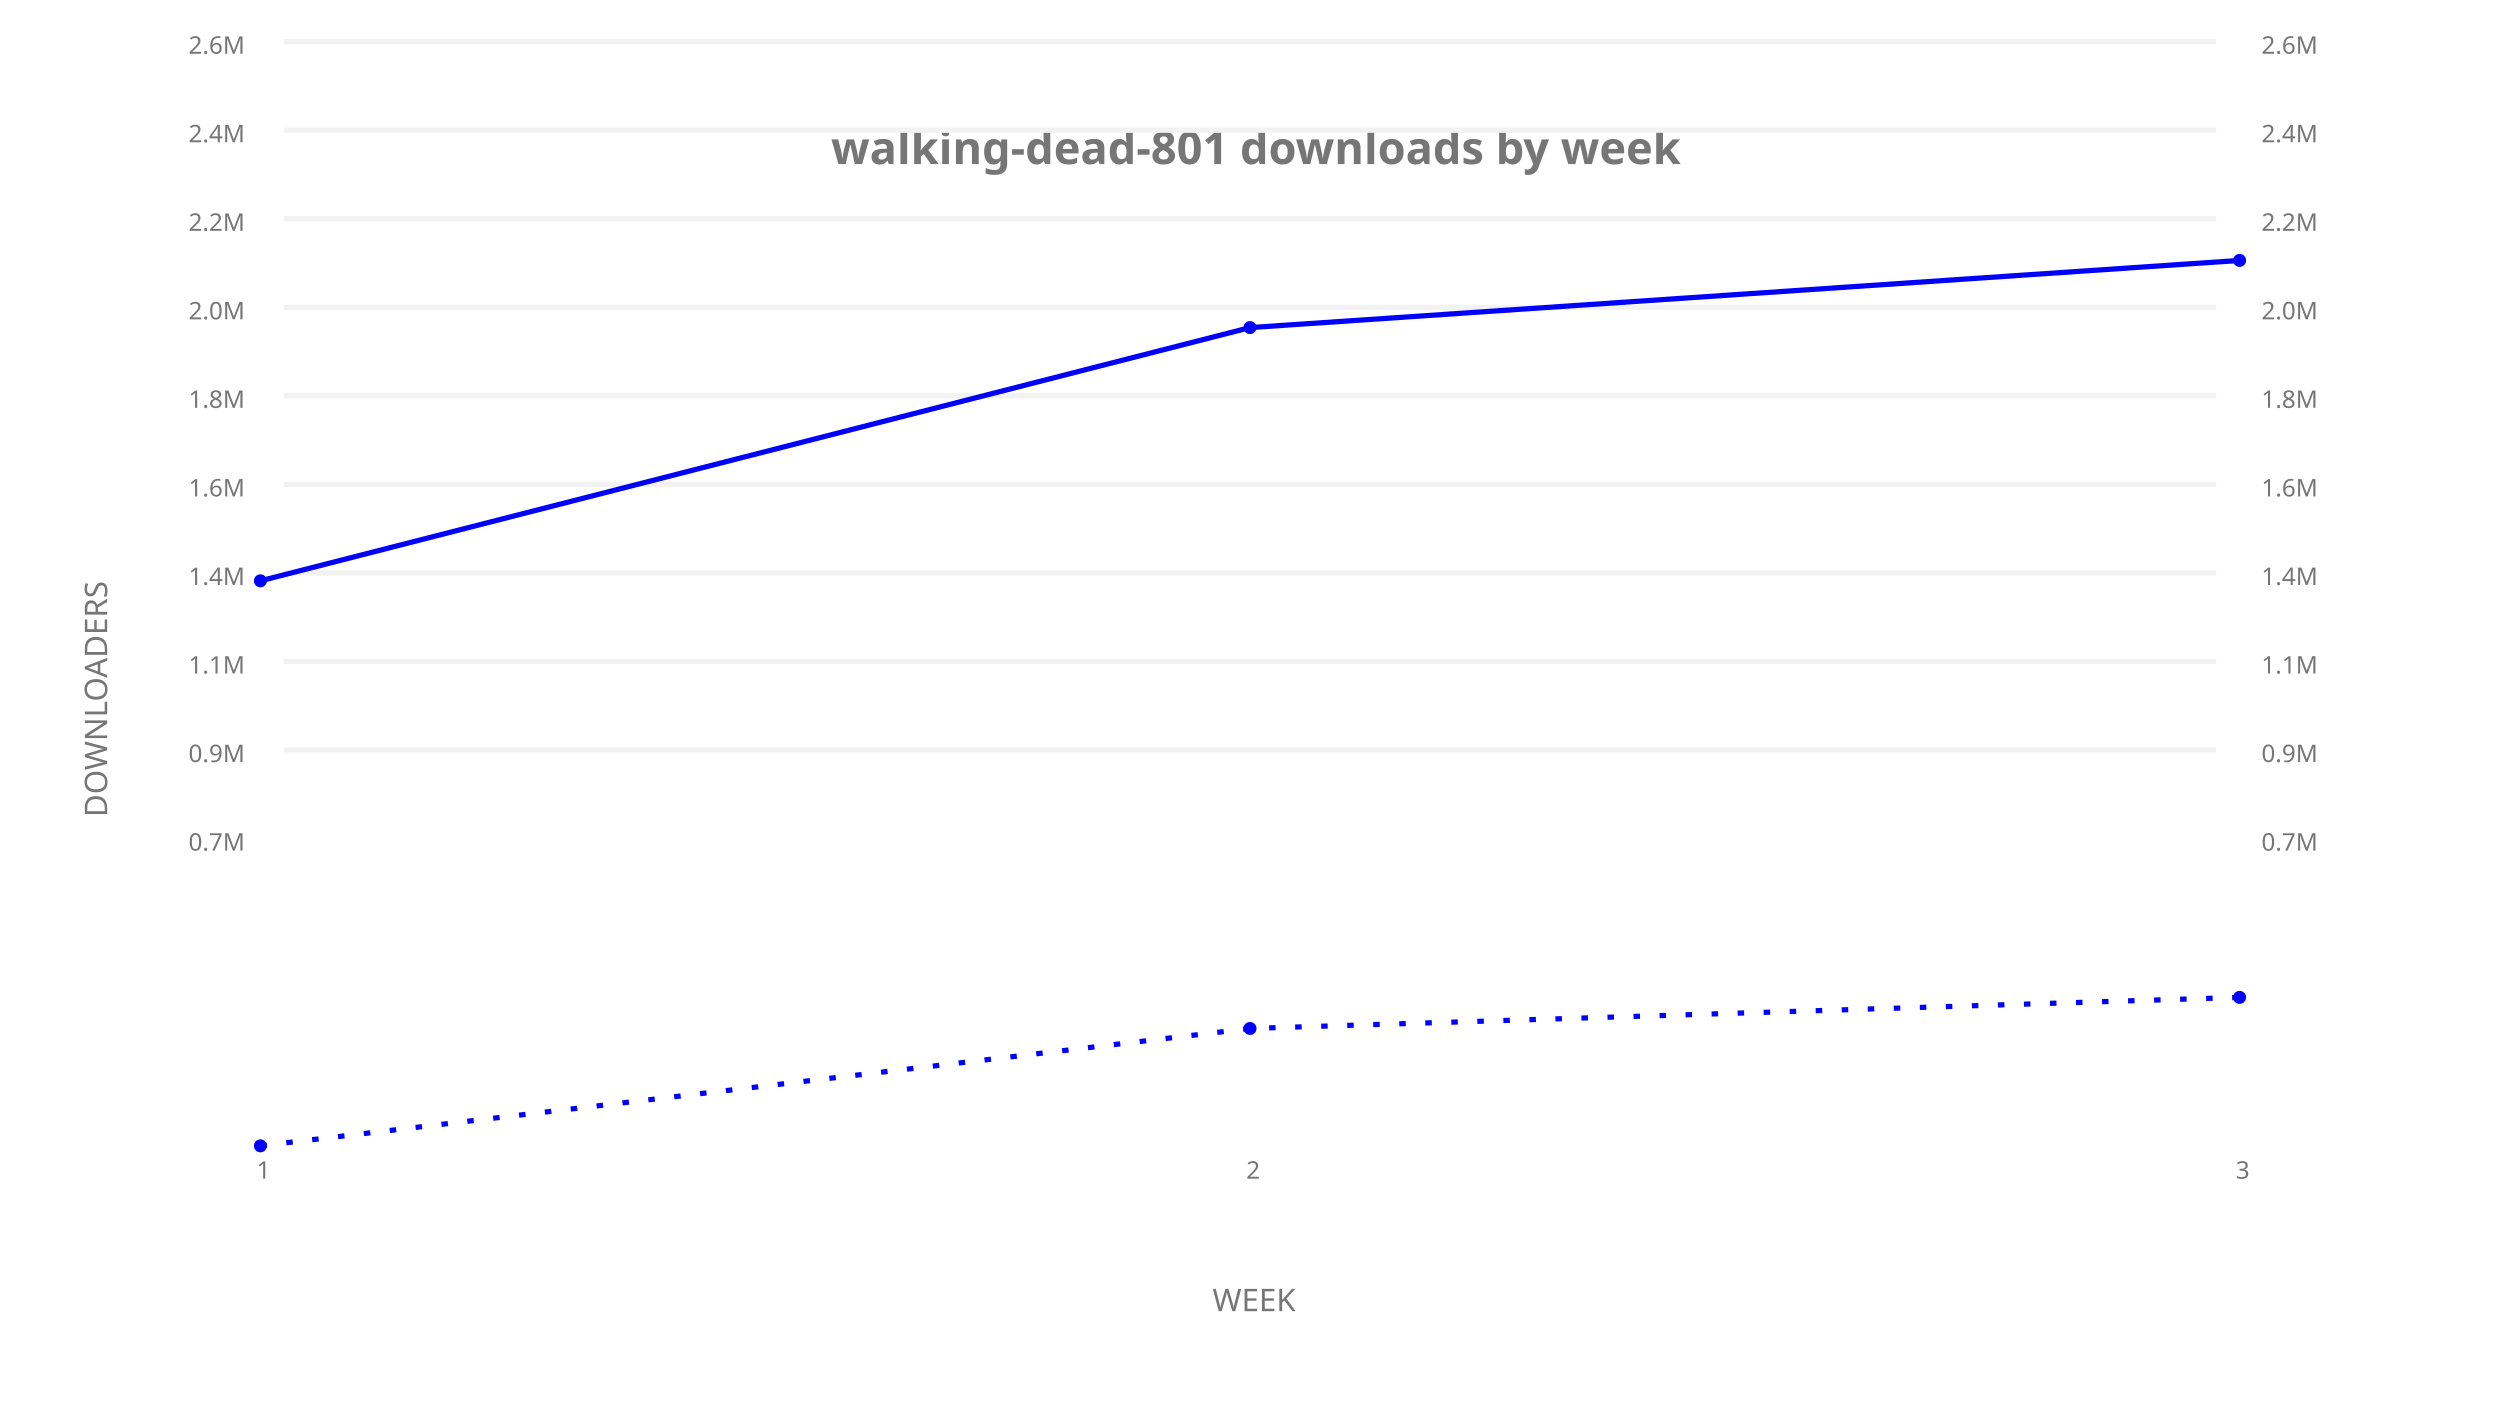
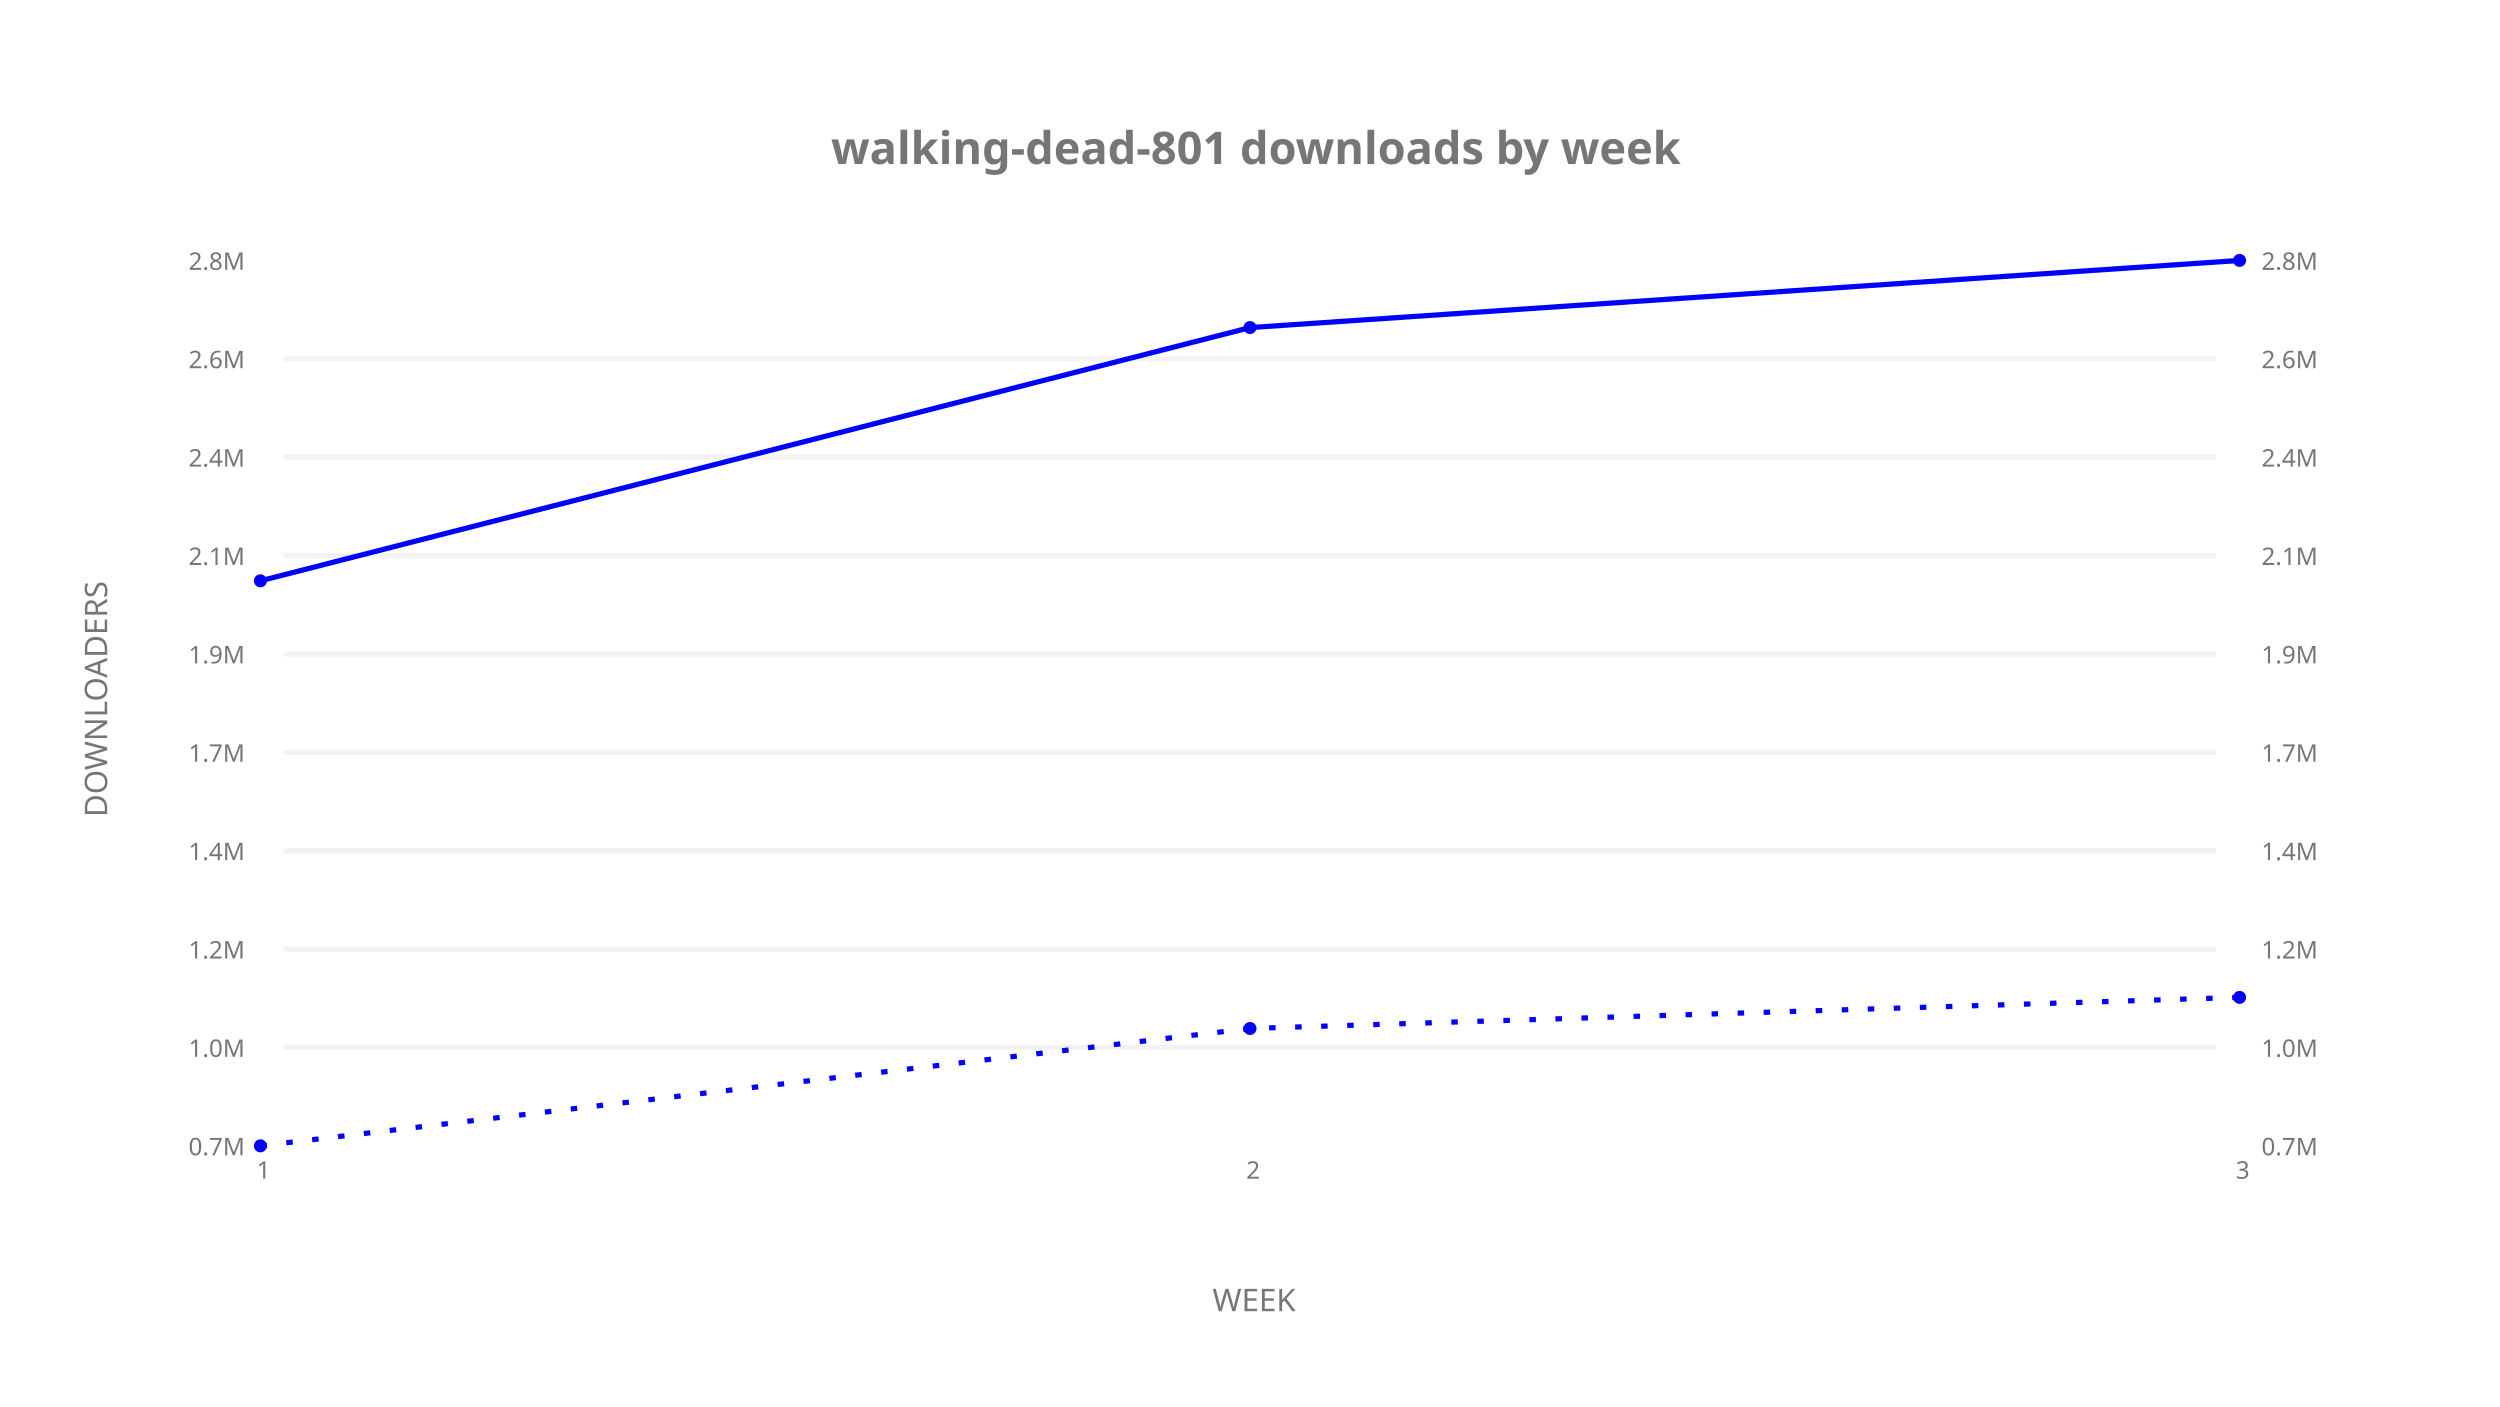
<svg xmlns="http://www.w3.org/2000/svg" xml:space="preserve" id="walking-dead-801-downloads-by-week-walking-dead-801-week" x="0px" y="0px" width="1920px" height="1080px" viewBox="0 0 1920 1080" enable-background="new 0 0 1920 1080" role="img">
  <g id="annotations">
    <text x="960" y="126" font-family="Atkinson Hyperlegible" font-size="26pt" text-anchor="middle" text-align="center" font-weight="600" font-style="normal" style="fill:rgb(118,118,118); fill-opacity:1; stroke:rgb(118,118,118); stroke-opacity:0; stroke-width:0.5"> walking-dead-801 downloads by week</text>
    <g id="axes-lines">
      <text x="960" y="1007" font-family="Atkinson Hyperlegible" font-size="18pt" text-anchor="middle" text-align="center" font-weight="500" font-style="normal" style="fill:rgb(118,118,118); fill-opacity:1; stroke:rgb(118,118,118); stroke-opacity:0; stroke-width:0.5"> WEEK</text>
      <text x="73" y="540" font-family="Atkinson Hyperlegible" font-size="18pt" text-anchor="middle" text-align="center" dominant-baseline="central" font-weight="500" font-style="normal" style="fill:rgb(118,118,118); fill-opacity:1; stroke:rgb(118,118,118); stroke-opacity:0; stroke-width:0.5" transform="rotate(-90,73,540)"> DOWNLOADERS</text>
    </g>
    <g id="tic-y-label-lines">
-       <line x1="218" y1="576.02" x2="1702" y2="576.02" style="fill:rgb(0,0,255); fill-opacity:0; stroke:rgb(242,242,242); stroke-opacity:1; stroke-width:4" />
-       <line x1="218" y1="508.02" x2="1702" y2="508.02" style="fill:rgb(0,0,255); fill-opacity:0; stroke:rgb(242,242,242); stroke-opacity:1; stroke-width:4" />
-       <line x1="218" y1="440.02" x2="1702" y2="440.02" style="fill:rgb(0,0,255); fill-opacity:0; stroke:rgb(242,242,242); stroke-opacity:1; stroke-width:4" />
-       <line x1="218" y1="372.02" x2="1702" y2="372.02" style="fill:rgb(0,0,255); fill-opacity:0; stroke:rgb(242,242,242); stroke-opacity:1; stroke-width:4" />
-       <line x1="218" y1="304.02" x2="1702" y2="304.02" style="fill:rgb(0,0,255); fill-opacity:0; stroke:rgb(242,242,242); stroke-opacity:1; stroke-width:4" />
-       <line x1="218" y1="236.02" x2="1702" y2="236.02" style="fill:rgb(0,0,255); fill-opacity:0; stroke:rgb(242,242,242); stroke-opacity:1; stroke-width:4" />
-       <line x1="218" y1="168.02" x2="1702" y2="168.02" style="fill:rgb(0,0,255); fill-opacity:0; stroke:rgb(242,242,242); stroke-opacity:1; stroke-width:4" />
-       <line x1="218" y1="100.02" x2="1702" y2="100.02" style="fill:rgb(0,0,255); fill-opacity:0; stroke:rgb(242,242,242); stroke-opacity:1; stroke-width:4" />
-       <line x1="218" y1="32.02" x2="1702" y2="32.02" style="fill:rgb(0,0,255); fill-opacity:0; stroke:rgb(242,242,242); stroke-opacity:1; stroke-width:4" />
-       <line x1="218" y1="-35.98" x2="1702" y2="-35.98" style="fill:rgb(0,0,255); fill-opacity:0; stroke:rgb(242,242,242); stroke-opacity:1; stroke-width:4" />
+       <line x1="218" y1="804.444" x2="1702" y2="804.444" style="fill:rgb(0,0,255); fill-opacity:0; stroke:rgb(242,242,242); stroke-opacity:1; stroke-width:4" />
+       <line x1="218" y1="728.889" x2="1702" y2="728.889" style="fill:rgb(0,0,255); fill-opacity:0; stroke:rgb(242,242,242); stroke-opacity:1; stroke-width:4" />
+       <line x1="218" y1="653.333" x2="1702" y2="653.333" style="fill:rgb(0,0,255); fill-opacity:0; stroke:rgb(242,242,242); stroke-opacity:1; stroke-width:4" />
+       <line x1="218" y1="577.778" x2="1702" y2="577.778" style="fill:rgb(0,0,255); fill-opacity:0; stroke:rgb(242,242,242); stroke-opacity:1; stroke-width:4" />
+       <line x1="218" y1="502.222" x2="1702" y2="502.222" style="fill:rgb(0,0,255); fill-opacity:0; stroke:rgb(242,242,242); stroke-opacity:1; stroke-width:4" />
+       <line x1="218" y1="426.667" x2="1702" y2="426.667" style="fill:rgb(0,0,255); fill-opacity:0; stroke:rgb(242,242,242); stroke-opacity:1; stroke-width:4" />
+       <line x1="218" y1="351.111" x2="1702" y2="351.111" style="fill:rgb(0,0,255); fill-opacity:0; stroke:rgb(242,242,242); stroke-opacity:1; stroke-width:4" />
+       <line x1="218" y1="275.556" x2="1702" y2="275.556" style="fill:rgb(0,0,255); fill-opacity:0; stroke:rgb(242,242,242); stroke-opacity:1; stroke-width:4" />
    </g>
    <g id="tic-x-labels">
      <text x="200" y="898" font-family="Atkinson Hyperlegible" font-size="14pt" text-anchor="middle" text-align="center" dominant-baseline="central" font-weight="400" font-style="normal" style="fill:rgb(118,118,118); fill-opacity:1; stroke:rgb(118,118,118); stroke-opacity:0; stroke-width:0.5"> 1</text>
      <text x="960" y="898" font-family="Atkinson Hyperlegible" font-size="14pt" text-anchor="middle" text-align="center" dominant-baseline="central" font-weight="400" font-style="normal" style="fill:rgb(118,118,118); fill-opacity:1; stroke:rgb(118,118,118); stroke-opacity:0; stroke-width:0.5"> 2</text>
      <text x="1720" y="898" font-family="Atkinson Hyperlegible" font-size="14pt" text-anchor="middle" text-align="center" dominant-baseline="central" font-weight="400" font-style="normal" style="fill:rgb(118,118,118); fill-opacity:1; stroke:rgb(118,118,118); stroke-opacity:0; stroke-width:0.5"> 3</text>
    </g>
    <g id="tic-y-labels">
-       <text x="164" y="646.02" font-family="Atkinson Hyperlegible" font-size="14pt" text-anchor="middle" text-align="center" dominant-baseline="central" font-weight="400" font-style="normal" style="fill:rgb(118,118,118); fill-opacity:1; stroke:rgb(118,118,118); stroke-opacity:0; stroke-width:0.5"> 0.7M</text>
-       <text x="1756" y="646.02" font-family="Atkinson Hyperlegible" font-size="14pt" text-anchor="middle" text-align="center" dominant-baseline="central" font-weight="400" font-style="normal" style="fill:rgb(118,118,118); fill-opacity:1; stroke:rgb(118,118,118); stroke-opacity:0; stroke-width:0.5"> 0.7M</text>
-       <text x="164" y="578.02" font-family="Atkinson Hyperlegible" font-size="14pt" text-anchor="middle" text-align="center" dominant-baseline="central" font-weight="400" font-style="normal" style="fill:rgb(118,118,118); fill-opacity:1; stroke:rgb(118,118,118); stroke-opacity:0; stroke-width:0.5"> 0.9M</text>
-       <text x="1756" y="578.02" font-family="Atkinson Hyperlegible" font-size="14pt" text-anchor="middle" text-align="center" dominant-baseline="central" font-weight="400" font-style="normal" style="fill:rgb(118,118,118); fill-opacity:1; stroke:rgb(118,118,118); stroke-opacity:0; stroke-width:0.5"> 0.9M</text>
-       <text x="164" y="510.02" font-family="Atkinson Hyperlegible" font-size="14pt" text-anchor="middle" text-align="center" dominant-baseline="central" font-weight="400" font-style="normal" style="fill:rgb(118,118,118); fill-opacity:1; stroke:rgb(118,118,118); stroke-opacity:0; stroke-width:0.5"> 1.1M</text>
-       <text x="1756" y="510.02" font-family="Atkinson Hyperlegible" font-size="14pt" text-anchor="middle" text-align="center" dominant-baseline="central" font-weight="400" font-style="normal" style="fill:rgb(118,118,118); fill-opacity:1; stroke:rgb(118,118,118); stroke-opacity:0; stroke-width:0.5"> 1.1M</text>
-       <text x="164" y="442.02" font-family="Atkinson Hyperlegible" font-size="14pt" text-anchor="middle" text-align="center" dominant-baseline="central" font-weight="400" font-style="normal" style="fill:rgb(118,118,118); fill-opacity:1; stroke:rgb(118,118,118); stroke-opacity:0; stroke-width:0.5"> 1.4M</text>
-       <text x="1756" y="442.02" font-family="Atkinson Hyperlegible" font-size="14pt" text-anchor="middle" text-align="center" dominant-baseline="central" font-weight="400" font-style="normal" style="fill:rgb(118,118,118); fill-opacity:1; stroke:rgb(118,118,118); stroke-opacity:0; stroke-width:0.5"> 1.4M</text>
-       <text x="164" y="374.02" font-family="Atkinson Hyperlegible" font-size="14pt" text-anchor="middle" text-align="center" dominant-baseline="central" font-weight="400" font-style="normal" style="fill:rgb(118,118,118); fill-opacity:1; stroke:rgb(118,118,118); stroke-opacity:0; stroke-width:0.5"> 1.6M</text>
-       <text x="1756" y="374.02" font-family="Atkinson Hyperlegible" font-size="14pt" text-anchor="middle" text-align="center" dominant-baseline="central" font-weight="400" font-style="normal" style="fill:rgb(118,118,118); fill-opacity:1; stroke:rgb(118,118,118); stroke-opacity:0; stroke-width:0.5"> 1.6M</text>
-       <text x="164" y="306.02" font-family="Atkinson Hyperlegible" font-size="14pt" text-anchor="middle" text-align="center" dominant-baseline="central" font-weight="400" font-style="normal" style="fill:rgb(118,118,118); fill-opacity:1; stroke:rgb(118,118,118); stroke-opacity:0; stroke-width:0.5"> 1.8M</text>
-       <text x="1756" y="306.02" font-family="Atkinson Hyperlegible" font-size="14pt" text-anchor="middle" text-align="center" dominant-baseline="central" font-weight="400" font-style="normal" style="fill:rgb(118,118,118); fill-opacity:1; stroke:rgb(118,118,118); stroke-opacity:0; stroke-width:0.5"> 1.8M</text>
-       <text x="164" y="238.02" font-family="Atkinson Hyperlegible" font-size="14pt" text-anchor="middle" text-align="center" dominant-baseline="central" font-weight="400" font-style="normal" style="fill:rgb(118,118,118); fill-opacity:1; stroke:rgb(118,118,118); stroke-opacity:0; stroke-width:0.5"> 2.0M</text>
-       <text x="1756" y="238.02" font-family="Atkinson Hyperlegible" font-size="14pt" text-anchor="middle" text-align="center" dominant-baseline="central" font-weight="400" font-style="normal" style="fill:rgb(118,118,118); fill-opacity:1; stroke:rgb(118,118,118); stroke-opacity:0; stroke-width:0.5"> 2.0M</text>
-       <text x="164" y="170.02" font-family="Atkinson Hyperlegible" font-size="14pt" text-anchor="middle" text-align="center" dominant-baseline="central" font-weight="400" font-style="normal" style="fill:rgb(118,118,118); fill-opacity:1; stroke:rgb(118,118,118); stroke-opacity:0; stroke-width:0.5"> 2.2M</text>
-       <text x="1756" y="170.02" font-family="Atkinson Hyperlegible" font-size="14pt" text-anchor="middle" text-align="center" dominant-baseline="central" font-weight="400" font-style="normal" style="fill:rgb(118,118,118); fill-opacity:1; stroke:rgb(118,118,118); stroke-opacity:0; stroke-width:0.5"> 2.2M</text>
-       <text x="164" y="102.02" font-family="Atkinson Hyperlegible" font-size="14pt" text-anchor="middle" text-align="center" dominant-baseline="central" font-weight="400" font-style="normal" style="fill:rgb(118,118,118); fill-opacity:1; stroke:rgb(118,118,118); stroke-opacity:0; stroke-width:0.5"> 2.4M</text>
-       <text x="1756" y="102.02" font-family="Atkinson Hyperlegible" font-size="14pt" text-anchor="middle" text-align="center" dominant-baseline="central" font-weight="400" font-style="normal" style="fill:rgb(118,118,118); fill-opacity:1; stroke:rgb(118,118,118); stroke-opacity:0; stroke-width:0.5"> 2.4M</text>
-       <text x="164" y="34.02" font-family="Atkinson Hyperlegible" font-size="14pt" text-anchor="middle" text-align="center" dominant-baseline="central" font-weight="400" font-style="normal" style="fill:rgb(118,118,118); fill-opacity:1; stroke:rgb(118,118,118); stroke-opacity:0; stroke-width:0.5"> 2.6M</text>
-       <text x="1756" y="34.02" font-family="Atkinson Hyperlegible" font-size="14pt" text-anchor="middle" text-align="center" dominant-baseline="central" font-weight="400" font-style="normal" style="fill:rgb(118,118,118); fill-opacity:1; stroke:rgb(118,118,118); stroke-opacity:0; stroke-width:0.5"> 2.6M</text>
-       <text x="164" y="-33.98" font-family="Atkinson Hyperlegible" font-size="14pt" text-anchor="middle" text-align="center" dominant-baseline="central" font-weight="400" font-style="normal" style="fill:rgb(118,118,118); fill-opacity:1; stroke:rgb(118,118,118); stroke-opacity:0; stroke-width:0.5"> 2.8M</text>
-       <text x="1756" y="-33.98" font-family="Atkinson Hyperlegible" font-size="14pt" text-anchor="middle" text-align="center" dominant-baseline="central" font-weight="400" font-style="normal" style="fill:rgb(118,118,118); fill-opacity:1; stroke:rgb(118,118,118); stroke-opacity:0; stroke-width:0.5"> 2.8M</text>
+       <text x="164" y="880" font-family="Atkinson Hyperlegible" font-size="14pt" text-anchor="middle" text-align="center" dominant-baseline="central" font-weight="400" font-style="normal" style="fill:rgb(118,118,118); fill-opacity:1; stroke:rgb(118,118,118); stroke-opacity:0; stroke-width:0.5"> 0.7M</text>
+       <text x="1756" y="880" font-family="Atkinson Hyperlegible" font-size="14pt" text-anchor="middle" text-align="center" dominant-baseline="central" font-weight="400" font-style="normal" style="fill:rgb(118,118,118); fill-opacity:1; stroke:rgb(118,118,118); stroke-opacity:0; stroke-width:0.5"> 0.7M</text>
+       <text x="164" y="804.444" font-family="Atkinson Hyperlegible" font-size="14pt" text-anchor="middle" text-align="center" dominant-baseline="central" font-weight="400" font-style="normal" style="fill:rgb(118,118,118); fill-opacity:1; stroke:rgb(118,118,118); stroke-opacity:0; stroke-width:0.5"> 1.0M</text>
+       <text x="1756" y="804.444" font-family="Atkinson Hyperlegible" font-size="14pt" text-anchor="middle" text-align="center" dominant-baseline="central" font-weight="400" font-style="normal" style="fill:rgb(118,118,118); fill-opacity:1; stroke:rgb(118,118,118); stroke-opacity:0; stroke-width:0.5"> 1.0M</text>
+       <text x="164" y="728.889" font-family="Atkinson Hyperlegible" font-size="14pt" text-anchor="middle" text-align="center" dominant-baseline="central" font-weight="400" font-style="normal" style="fill:rgb(118,118,118); fill-opacity:1; stroke:rgb(118,118,118); stroke-opacity:0; stroke-width:0.5"> 1.2M</text>
+       <text x="1756" y="728.889" font-family="Atkinson Hyperlegible" font-size="14pt" text-anchor="middle" text-align="center" dominant-baseline="central" font-weight="400" font-style="normal" style="fill:rgb(118,118,118); fill-opacity:1; stroke:rgb(118,118,118); stroke-opacity:0; stroke-width:0.5"> 1.2M</text>
+       <text x="164" y="653.333" font-family="Atkinson Hyperlegible" font-size="14pt" text-anchor="middle" text-align="center" dominant-baseline="central" font-weight="400" font-style="normal" style="fill:rgb(118,118,118); fill-opacity:1; stroke:rgb(118,118,118); stroke-opacity:0; stroke-width:0.5"> 1.4M</text>
+       <text x="1756" y="653.333" font-family="Atkinson Hyperlegible" font-size="14pt" text-anchor="middle" text-align="center" dominant-baseline="central" font-weight="400" font-style="normal" style="fill:rgb(118,118,118); fill-opacity:1; stroke:rgb(118,118,118); stroke-opacity:0; stroke-width:0.5"> 1.4M</text>
+       <text x="164" y="577.778" font-family="Atkinson Hyperlegible" font-size="14pt" text-anchor="middle" text-align="center" dominant-baseline="central" font-weight="400" font-style="normal" style="fill:rgb(118,118,118); fill-opacity:1; stroke:rgb(118,118,118); stroke-opacity:0; stroke-width:0.5"> 1.7M</text>
+       <text x="1756" y="577.778" font-family="Atkinson Hyperlegible" font-size="14pt" text-anchor="middle" text-align="center" dominant-baseline="central" font-weight="400" font-style="normal" style="fill:rgb(118,118,118); fill-opacity:1; stroke:rgb(118,118,118); stroke-opacity:0; stroke-width:0.5"> 1.7M</text>
+       <text x="164" y="502.222" font-family="Atkinson Hyperlegible" font-size="14pt" text-anchor="middle" text-align="center" dominant-baseline="central" font-weight="400" font-style="normal" style="fill:rgb(118,118,118); fill-opacity:1; stroke:rgb(118,118,118); stroke-opacity:0; stroke-width:0.5"> 1.9M</text>
+       <text x="1756" y="502.222" font-family="Atkinson Hyperlegible" font-size="14pt" text-anchor="middle" text-align="center" dominant-baseline="central" font-weight="400" font-style="normal" style="fill:rgb(118,118,118); fill-opacity:1; stroke:rgb(118,118,118); stroke-opacity:0; stroke-width:0.5"> 1.9M</text>
+       <text x="164" y="426.667" font-family="Atkinson Hyperlegible" font-size="14pt" text-anchor="middle" text-align="center" dominant-baseline="central" font-weight="400" font-style="normal" style="fill:rgb(118,118,118); fill-opacity:1; stroke:rgb(118,118,118); stroke-opacity:0; stroke-width:0.5"> 2.1M</text>
+       <text x="1756" y="426.667" font-family="Atkinson Hyperlegible" font-size="14pt" text-anchor="middle" text-align="center" dominant-baseline="central" font-weight="400" font-style="normal" style="fill:rgb(118,118,118); fill-opacity:1; stroke:rgb(118,118,118); stroke-opacity:0; stroke-width:0.5"> 2.1M</text>
+       <text x="164" y="351.111" font-family="Atkinson Hyperlegible" font-size="14pt" text-anchor="middle" text-align="center" dominant-baseline="central" font-weight="400" font-style="normal" style="fill:rgb(118,118,118); fill-opacity:1; stroke:rgb(118,118,118); stroke-opacity:0; stroke-width:0.5"> 2.4M</text>
+       <text x="1756" y="351.111" font-family="Atkinson Hyperlegible" font-size="14pt" text-anchor="middle" text-align="center" dominant-baseline="central" font-weight="400" font-style="normal" style="fill:rgb(118,118,118); fill-opacity:1; stroke:rgb(118,118,118); stroke-opacity:0; stroke-width:0.5"> 2.4M</text>
+       <text x="164" y="275.556" font-family="Atkinson Hyperlegible" font-size="14pt" text-anchor="middle" text-align="center" dominant-baseline="central" font-weight="400" font-style="normal" style="fill:rgb(118,118,118); fill-opacity:1; stroke:rgb(118,118,118); stroke-opacity:0; stroke-width:0.5"> 2.6M</text>
+       <text x="1756" y="275.556" font-family="Atkinson Hyperlegible" font-size="14pt" text-anchor="middle" text-align="center" dominant-baseline="central" font-weight="400" font-style="normal" style="fill:rgb(118,118,118); fill-opacity:1; stroke:rgb(118,118,118); stroke-opacity:0; stroke-width:0.5"> 2.6M</text>
+       <text x="164" y="200" font-family="Atkinson Hyperlegible" font-size="14pt" text-anchor="middle" text-align="center" dominant-baseline="central" font-weight="400" font-style="normal" style="fill:rgb(118,118,118); fill-opacity:1; stroke:rgb(118,118,118); stroke-opacity:0; stroke-width:0.5"> 2.8M</text>
+       <text x="1756" y="200" font-family="Atkinson Hyperlegible" font-size="14pt" text-anchor="middle" text-align="center" dominant-baseline="central" font-weight="400" font-style="normal" style="fill:rgb(118,118,118); fill-opacity:1; stroke:rgb(118,118,118); stroke-opacity:0; stroke-width:0.5"> 2.8M</text>
    </g>
  </g>
  <g id="polyline-walking-dead-801 downloads by week">
    <polyline points="200,446.075 960,251.576 1720,200 " style="fill:rgb(0,0,255); fill-opacity:0; stroke:rgb(0,0,255); stroke-opacity:1; stroke-width:4" />
  </g>
  <g id="markers-walking-dead-801 downloads by week">
    <circle cx="200" cy="446.075" r="5" style="fill:rgb(0,0,255); fill-opacity:1; stroke:rgb(0,0,255); stroke-opacity:0; stroke-width:4">
</circle>
    <circle cx="960" cy="251.576" r="5" style="fill:rgb(0,0,255); fill-opacity:1; stroke:rgb(0,0,255); stroke-opacity:0; stroke-width:4">
</circle>
    <circle cx="1720" cy="200" r="5" style="fill:rgb(0,0,255); fill-opacity:1; stroke:rgb(0,0,255); stroke-opacity:0; stroke-width:4">
</circle>
  </g>
  <g id="polyline-walking-dead-801 downloads by week uploaders">
    <polyline points="200,880 960,789.874 1720,765.988 " stroke-dasharray="5 15" style="fill:rgb(0,0,255); fill-opacity:0; stroke:rgb(0,0,255); stroke-opacity:1; stroke-width:4" />
  </g>
  <g id="markers-walking-dead-801 downloads by week uploaders">
    <circle cx="200" cy="880" r="5" style="fill:rgb(0,0,255); fill-opacity:1; stroke:rgb(0,0,255); stroke-opacity:0; stroke-width:4">
</circle>
    <circle cx="960" cy="789.874" r="5" style="fill:rgb(0,0,255); fill-opacity:1; stroke:rgb(0,0,255); stroke-opacity:0; stroke-width:4">
</circle>
    <circle cx="1720" cy="765.988" r="5" style="fill:rgb(0,0,255); fill-opacity:1; stroke:rgb(0,0,255); stroke-opacity:0; stroke-width:4">
</circle>
  </g>
</svg>
